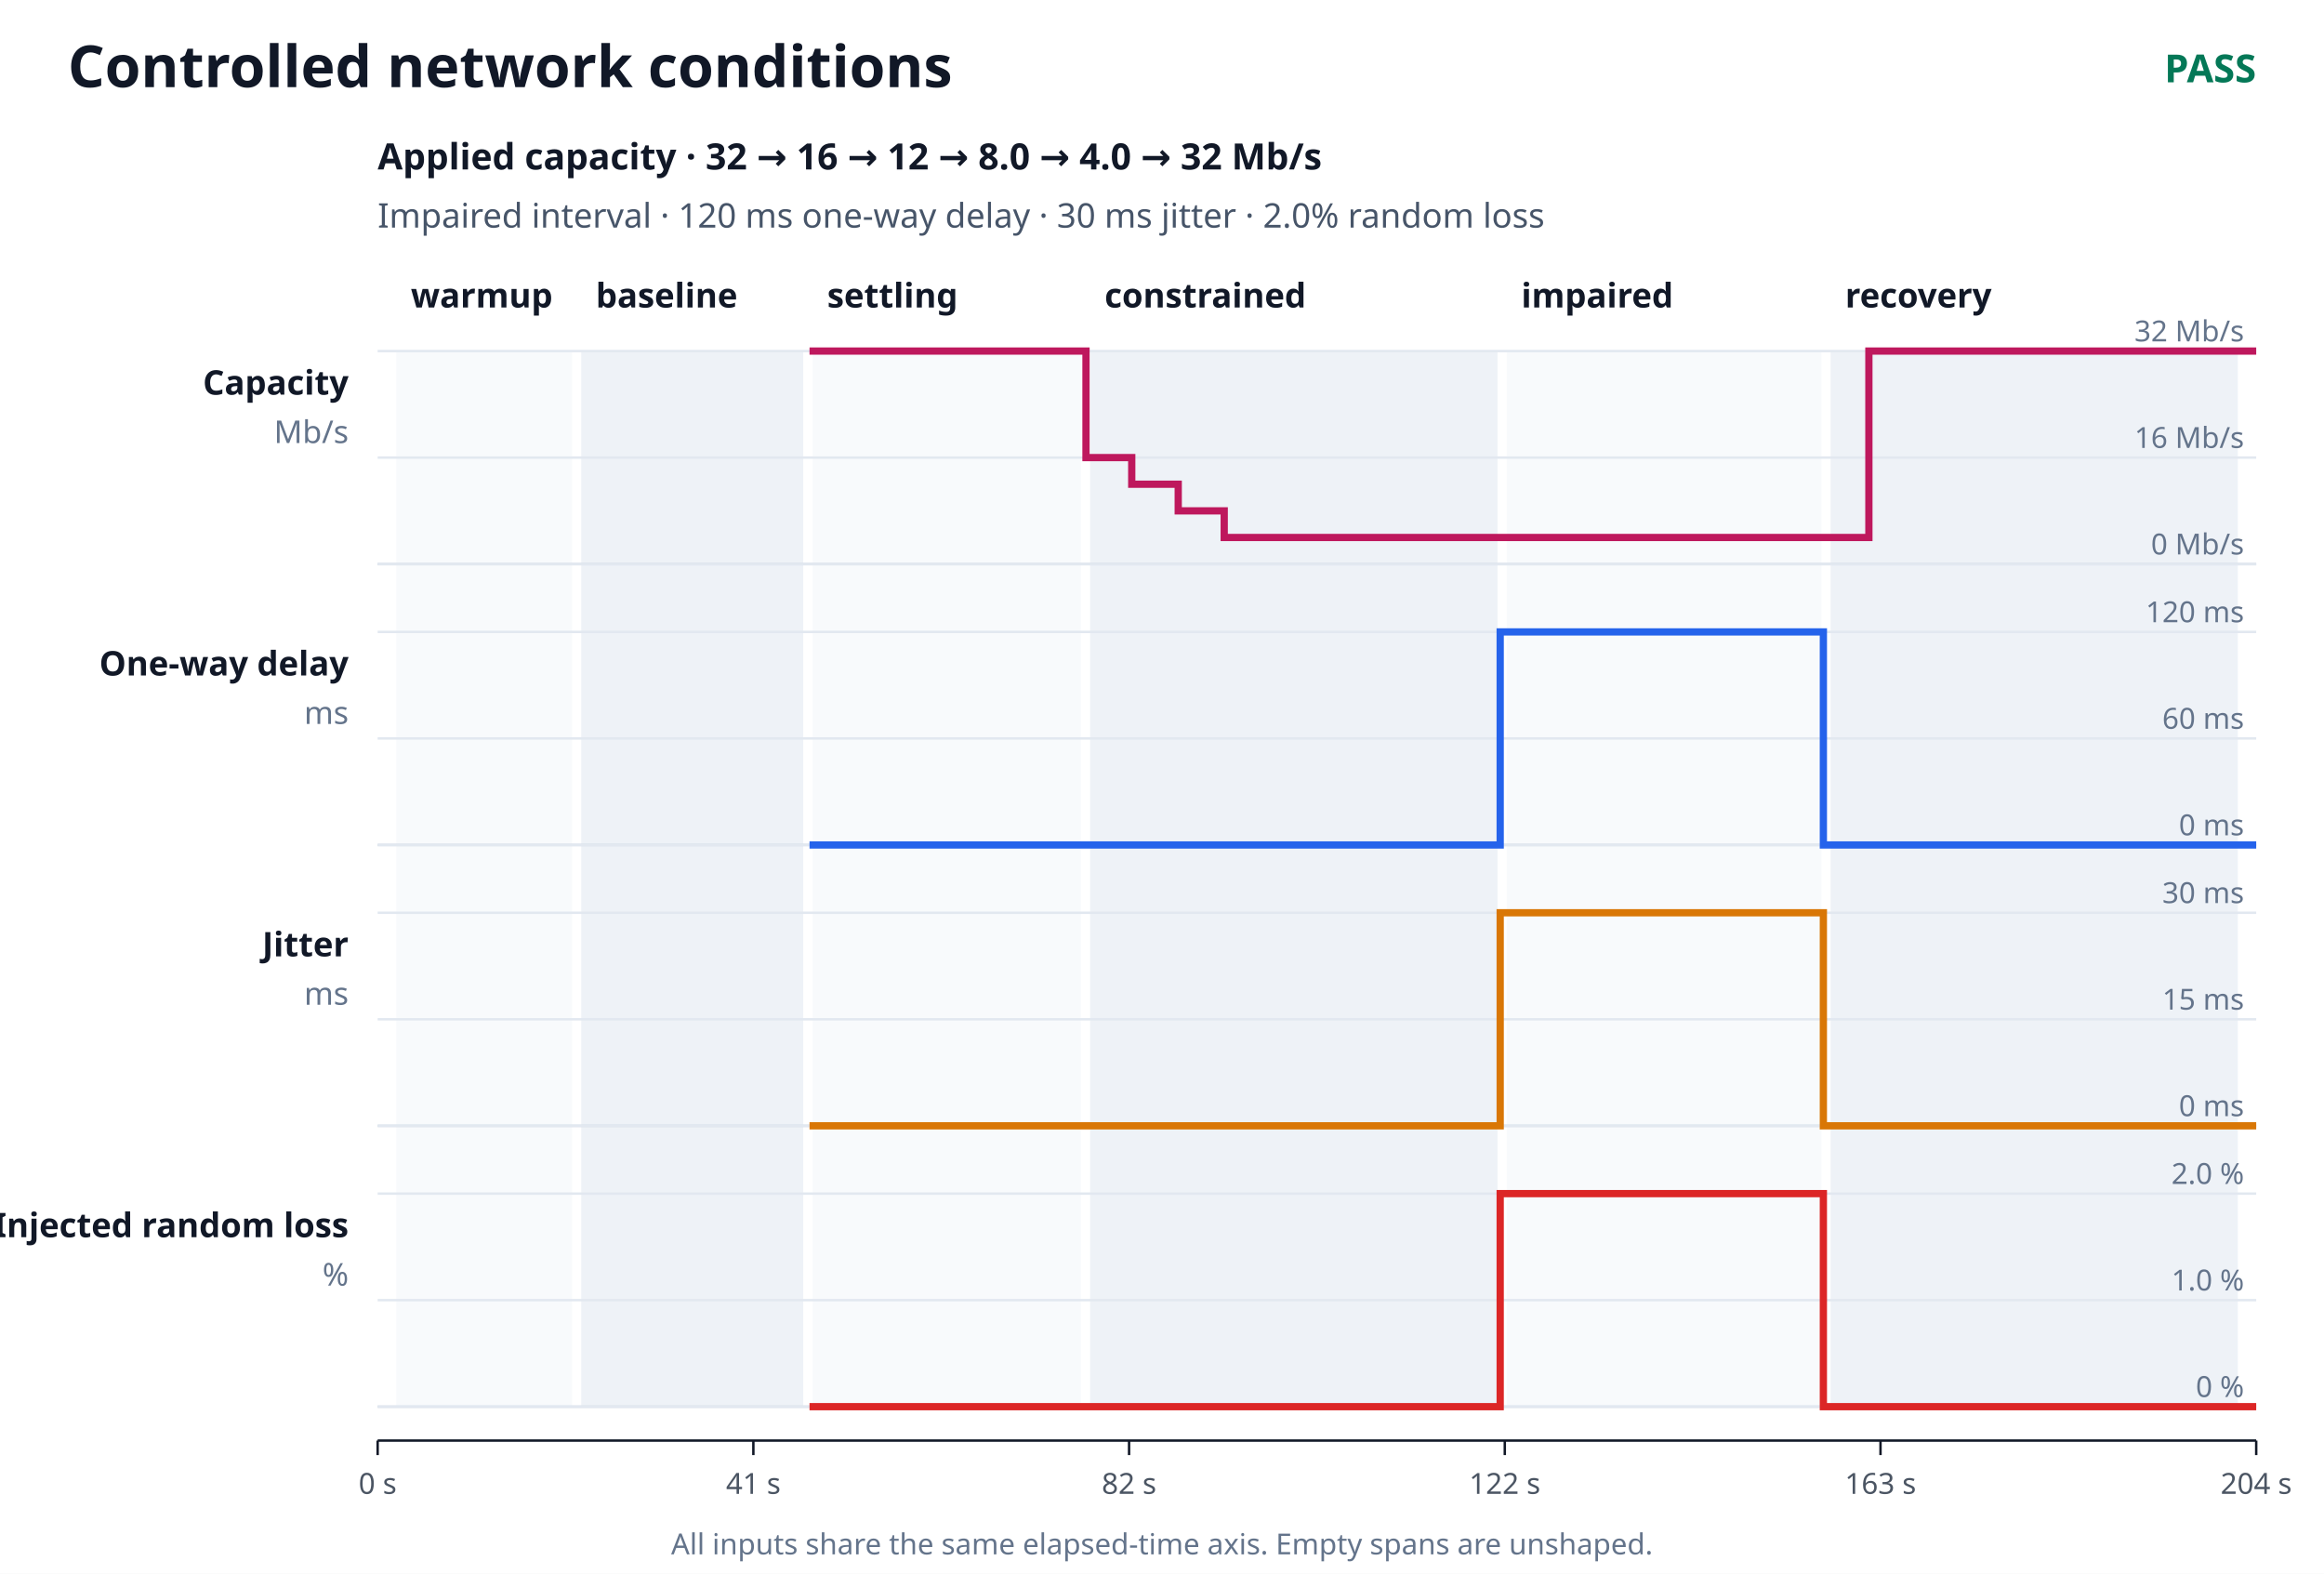
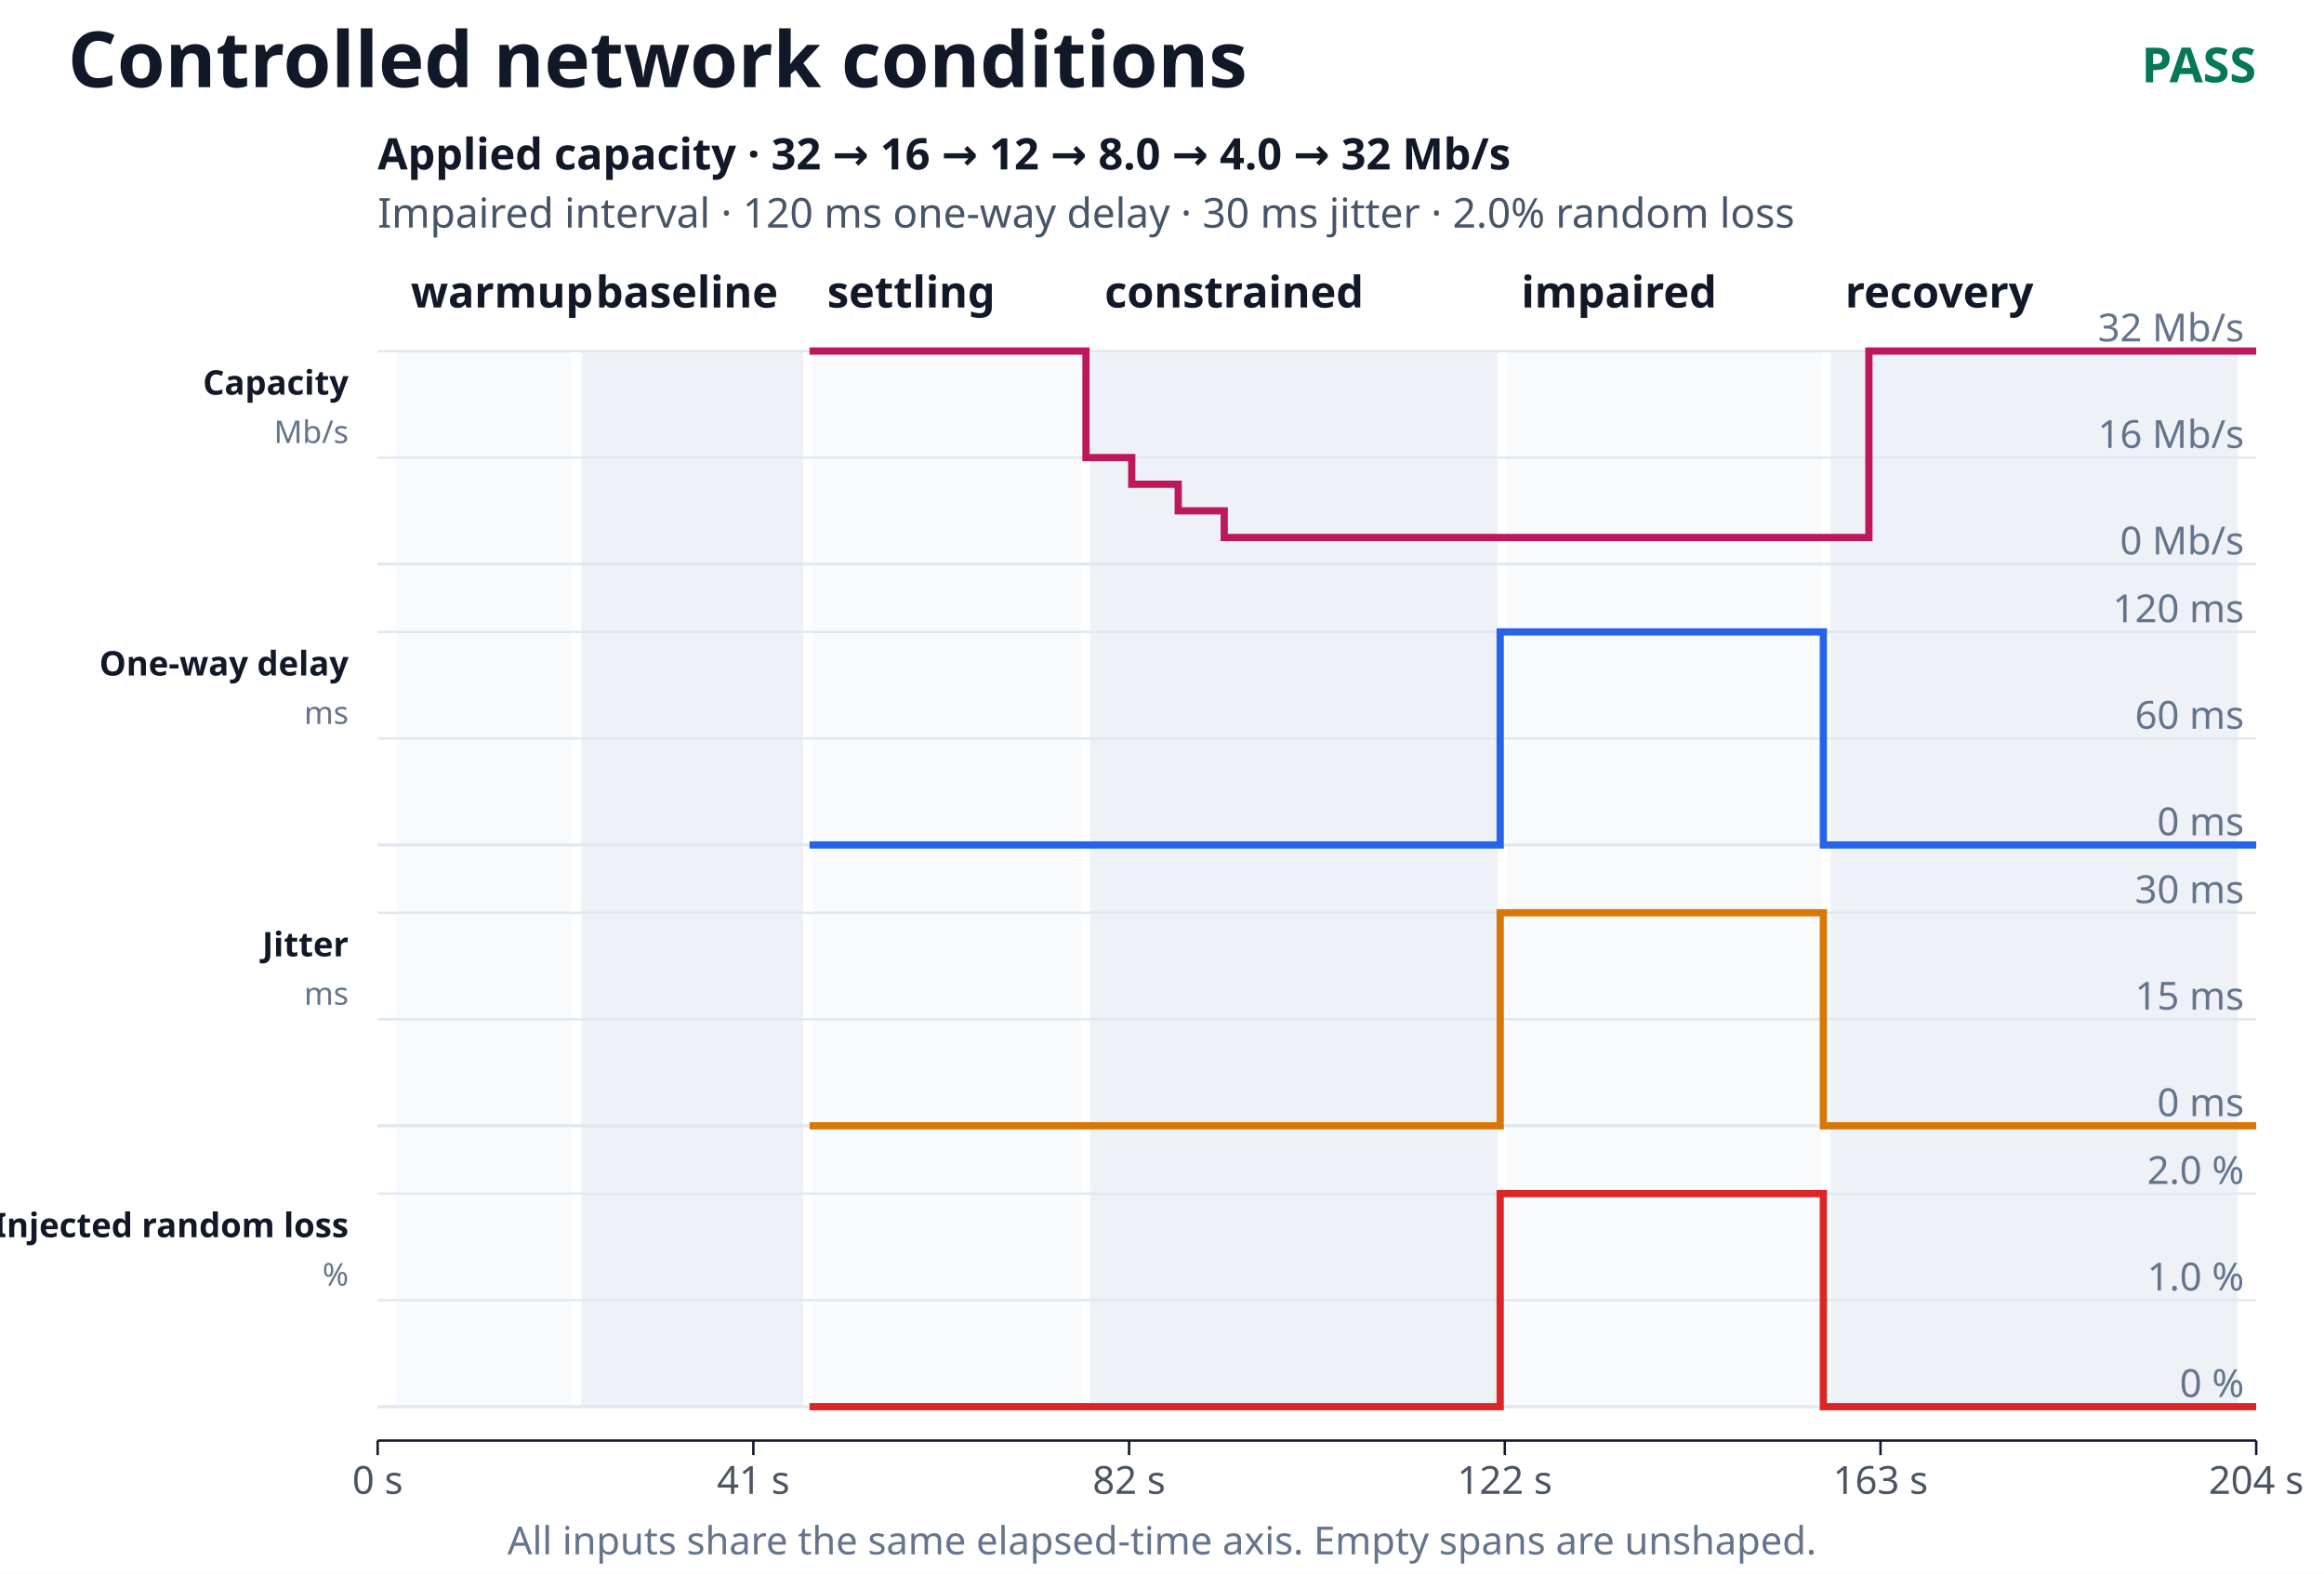
<svg xmlns="http://www.w3.org/2000/svg" width="960" height="650" viewBox="0 0 960 650" role="img" aria-labelledby="title description" style="font-family:system-ui,sans-serif">
  <rect width="100%" height="100%" fill="#ffffff" />
-   <text x="28" y="36" font-size="24" font-weight="650" fill="#111827">Controlled network conditions</text>
-   <text x="932" y="34" text-anchor="end" font-size="16" font-weight="700" fill="#047857">PASS</text>
-   <text x="156" y="70" font-size="15" font-weight="600" fill="#111827">Applied capacity · 32 → 16 → 12 → 8.0 → 4.0 → 32 Mb/s</text>
-   <text x="156" y="94" font-size="14" fill="#475569">Impaired interval · 120 ms one-way delay · 30 ms jitter · 2.0% random loss</text>
+   <text x="28" y="36" font-size="32" font-weight="650" fill="#111827">Controlled network conditions</text>
+   <text x="932" y="34" text-anchor="end" font-size="20" font-weight="700" fill="#047857">PASS</text>
+   <text x="156" y="70" font-size="18" font-weight="600" fill="#111827">Applied capacity · 32 → 16 → 12 → 8.0 → 4.0 → 32 Mb/s</text>
+   <text x="156" y="94" font-size="17" fill="#475569">Impaired interval · 120 ms one-way delay · 30 ms jitter · 2.0% random loss</text>
  <rect x="163.7" y="145" width="72.6" height="436" fill="#f8fafc" />
-   <text x="169.7" y="127" font-size="14" font-weight="600" fill="#111827">warmup</text>
+   <text x="169.7" y="127" font-size="18" font-weight="600" fill="#111827">warmup</text>
  <rect x="240.1" y="145" width="91.7" height="436" fill="#eef2f7" />
-   <text x="246.1" y="127" font-size="14" font-weight="600" fill="#111827">baseline</text>
+   <text x="246.1" y="127" font-size="18" font-weight="600" fill="#111827">baseline</text>
  <rect x="335.7" y="145" width="110.8" height="436" fill="#f8fafc" />
-   <text x="341.7" y="127" font-size="14" font-weight="600" fill="#111827">settling</text>
+   <text x="341.7" y="127" font-size="18" font-weight="600" fill="#111827">settling</text>
  <rect x="450.3" y="145" width="168.3" height="436" fill="#eef2f7" />
-   <text x="456.3" y="127" font-size="14" font-weight="600" fill="#111827">constrained</text>
+   <text x="456.3" y="127" font-size="18" font-weight="600" fill="#111827">constrained</text>
  <rect x="622.4" y="145" width="130" height="436" fill="#f8fafc" />
-   <text x="628.4" y="127" font-size="14" font-weight="600" fill="#111827">impaired</text>
+   <text x="628.4" y="127" font-size="18" font-weight="600" fill="#111827">impaired</text>
  <rect x="756.2" y="145" width="168.2" height="436" fill="#eef2f7" />
-   <text x="762.2" y="127" font-size="14" font-weight="600" fill="#111827">recovery</text>
+   <text x="762.2" y="127" font-size="18" font-weight="600" fill="#111827">recovery</text>
  <line x1="156" y1="233" x2="932" y2="233" stroke="#cbd5e1" />
  <text x="144" y="163" text-anchor="end" font-size="14" font-weight="600" fill="#111827">Capacity</text>
  <text x="144" y="183" text-anchor="end" font-size="13" fill="#64748b">Mb/s</text>
  <line x1="156" y1="145" x2="932" y2="145" stroke="#e2e8f0" stroke-width="1" />
-   <text x="927" y="141" text-anchor="end" font-size="12" fill="#64748b">32 Mb/s</text>
+   <text x="927" y="141" text-anchor="end" font-size="16" fill="#64748b">32 Mb/s</text>
  <line x1="156" y1="189" x2="932" y2="189" stroke="#e2e8f0" stroke-width="1" />
-   <text x="927" y="185" text-anchor="end" font-size="12" fill="#64748b">16 Mb/s</text>
+   <text x="927" y="185" text-anchor="end" font-size="16" fill="#64748b">16 Mb/s</text>
  <line x1="156" y1="233" x2="932" y2="233" stroke="#e2e8f0" stroke-width="1" />
-   <text x="927" y="229" text-anchor="end" font-size="12" fill="#64748b">0 Mb/s</text>
+   <text x="927" y="229" text-anchor="end" font-size="16" fill="#64748b">0 Mb/s</text>
  <polyline fill="none" stroke="#be185d" stroke-width="3" points="334.4,145 448.6,145 448.6,189 467.5,189 467.5,200 486.7,200 486.7,211 505.7,211 505.7,222 772,222 772,145 932,145" />
  <line x1="156" y1="349" x2="932" y2="349" stroke="#cbd5e1" />
  <text x="144" y="279" text-anchor="end" font-size="14" font-weight="600" fill="#111827">One-way delay</text>
  <text x="144" y="299" text-anchor="end" font-size="13" fill="#64748b">ms</text>
  <line x1="156" y1="261" x2="932" y2="261" stroke="#e2e8f0" stroke-width="1" />
-   <text x="927" y="257" text-anchor="end" font-size="12" fill="#64748b">120 ms</text>
+   <text x="927" y="257" text-anchor="end" font-size="16" fill="#64748b">120 ms</text>
  <line x1="156" y1="305" x2="932" y2="305" stroke="#e2e8f0" stroke-width="1" />
-   <text x="927" y="301" text-anchor="end" font-size="12" fill="#64748b">60 ms</text>
+   <text x="927" y="301" text-anchor="end" font-size="16" fill="#64748b">60 ms</text>
  <line x1="156" y1="349" x2="932" y2="349" stroke="#e2e8f0" stroke-width="1" />
-   <text x="927" y="345" text-anchor="end" font-size="12" fill="#64748b">0 ms</text>
+   <text x="927" y="345" text-anchor="end" font-size="16" fill="#64748b">0 ms</text>
  <polyline fill="none" stroke="#2563eb" stroke-width="3" points="334.4,349 619.7,349 619.7,261 753.2,261 753.2,349 932,349" />
  <line x1="156" y1="465" x2="932" y2="465" stroke="#cbd5e1" />
  <text x="144" y="395" text-anchor="end" font-size="14" font-weight="600" fill="#111827">Jitter</text>
  <text x="144" y="415" text-anchor="end" font-size="13" fill="#64748b">ms</text>
  <line x1="156" y1="377" x2="932" y2="377" stroke="#e2e8f0" stroke-width="1" />
-   <text x="927" y="373" text-anchor="end" font-size="12" fill="#64748b">30 ms</text>
+   <text x="927" y="373" text-anchor="end" font-size="16" fill="#64748b">30 ms</text>
  <line x1="156" y1="421" x2="932" y2="421" stroke="#e2e8f0" stroke-width="1" />
-   <text x="927" y="417" text-anchor="end" font-size="12" fill="#64748b">15 ms</text>
+   <text x="927" y="417" text-anchor="end" font-size="16" fill="#64748b">15 ms</text>
  <line x1="156" y1="465" x2="932" y2="465" stroke="#e2e8f0" stroke-width="1" />
-   <text x="927" y="461" text-anchor="end" font-size="12" fill="#64748b">0 ms</text>
+   <text x="927" y="461" text-anchor="end" font-size="16" fill="#64748b">0 ms</text>
  <polyline fill="none" stroke="#d97706" stroke-width="3" points="334.4,465 619.7,465 619.7,377 753.2,377 753.2,465 932,465" />
  <line x1="156" y1="581" x2="932" y2="581" stroke="#cbd5e1" />
  <text x="144" y="511" text-anchor="end" font-size="14" font-weight="600" fill="#111827">Injected random loss</text>
  <text x="144" y="531" text-anchor="end" font-size="13" fill="#64748b">%</text>
  <line x1="156" y1="493" x2="932" y2="493" stroke="#e2e8f0" stroke-width="1" />
-   <text x="927" y="489" text-anchor="end" font-size="12" fill="#64748b">2.0 %</text>
+   <text x="927" y="489" text-anchor="end" font-size="16" fill="#64748b">2.0 %</text>
  <line x1="156" y1="537" x2="932" y2="537" stroke="#e2e8f0" stroke-width="1" />
-   <text x="927" y="533" text-anchor="end" font-size="12" fill="#64748b">1.0 %</text>
+   <text x="927" y="533" text-anchor="end" font-size="16" fill="#64748b">1.0 %</text>
  <line x1="156" y1="581" x2="932" y2="581" stroke="#e2e8f0" stroke-width="1" />
-   <text x="927" y="577" text-anchor="end" font-size="12" fill="#64748b">0 %</text>
+   <text x="927" y="577" text-anchor="end" font-size="16" fill="#64748b">0 %</text>
  <polyline fill="none" stroke="#dc2626" stroke-width="3" points="334.4,581 619.7,581 619.7,493 753.2,493 753.2,581 932,581" />
  <line x1="156" y1="595" x2="932" y2="595" stroke="#111827" />
  <line x1="156" y1="595" x2="156" y2="601" stroke="#111827" />
-   <text x="156" y="617" text-anchor="middle" font-size="12" fill="#4b5563">0 s</text>
+   <text x="156" y="617" text-anchor="middle" font-size="16" fill="#4b5563">0 s</text>
  <line x1="311.2" y1="595" x2="311.2" y2="601" stroke="#111827" />
-   <text x="311.2" y="617" text-anchor="middle" font-size="12" fill="#4b5563">41 s</text>
+   <text x="311.2" y="617" text-anchor="middle" font-size="16" fill="#4b5563">41 s</text>
  <line x1="466.4" y1="595" x2="466.4" y2="601" stroke="#111827" />
-   <text x="466.4" y="617" text-anchor="middle" font-size="12" fill="#4b5563">82 s</text>
+   <text x="466.4" y="617" text-anchor="middle" font-size="16" fill="#4b5563">82 s</text>
  <line x1="621.6" y1="595" x2="621.6" y2="601" stroke="#111827" />
-   <text x="621.6" y="617" text-anchor="middle" font-size="12" fill="#4b5563">122 s</text>
+   <text x="621.6" y="617" text-anchor="middle" font-size="16" fill="#4b5563">122 s</text>
  <line x1="776.8" y1="595" x2="776.8" y2="601" stroke="#111827" />
-   <text x="776.8" y="617" text-anchor="middle" font-size="12" fill="#4b5563">163 s</text>
+   <text x="776.8" y="617" text-anchor="middle" font-size="16" fill="#4b5563">163 s</text>
  <line x1="932" y1="595" x2="932" y2="601" stroke="#111827" />
-   <text x="932" y="617" text-anchor="middle" font-size="12" fill="#4b5563">204 s</text>
-   <text x="480" y="642" text-anchor="middle" font-size="12" fill="#64748b">All inputs share the same elapsed-time axis. Empty spans are unshaped.</text>
+   <text x="932" y="617" text-anchor="middle" font-size="16" fill="#4b5563">204 s</text>
+   <text x="480" y="642" text-anchor="middle" font-size="16" fill="#64748b">All inputs share the same elapsed-time axis. Empty spans are unshaped.</text>
</svg>
